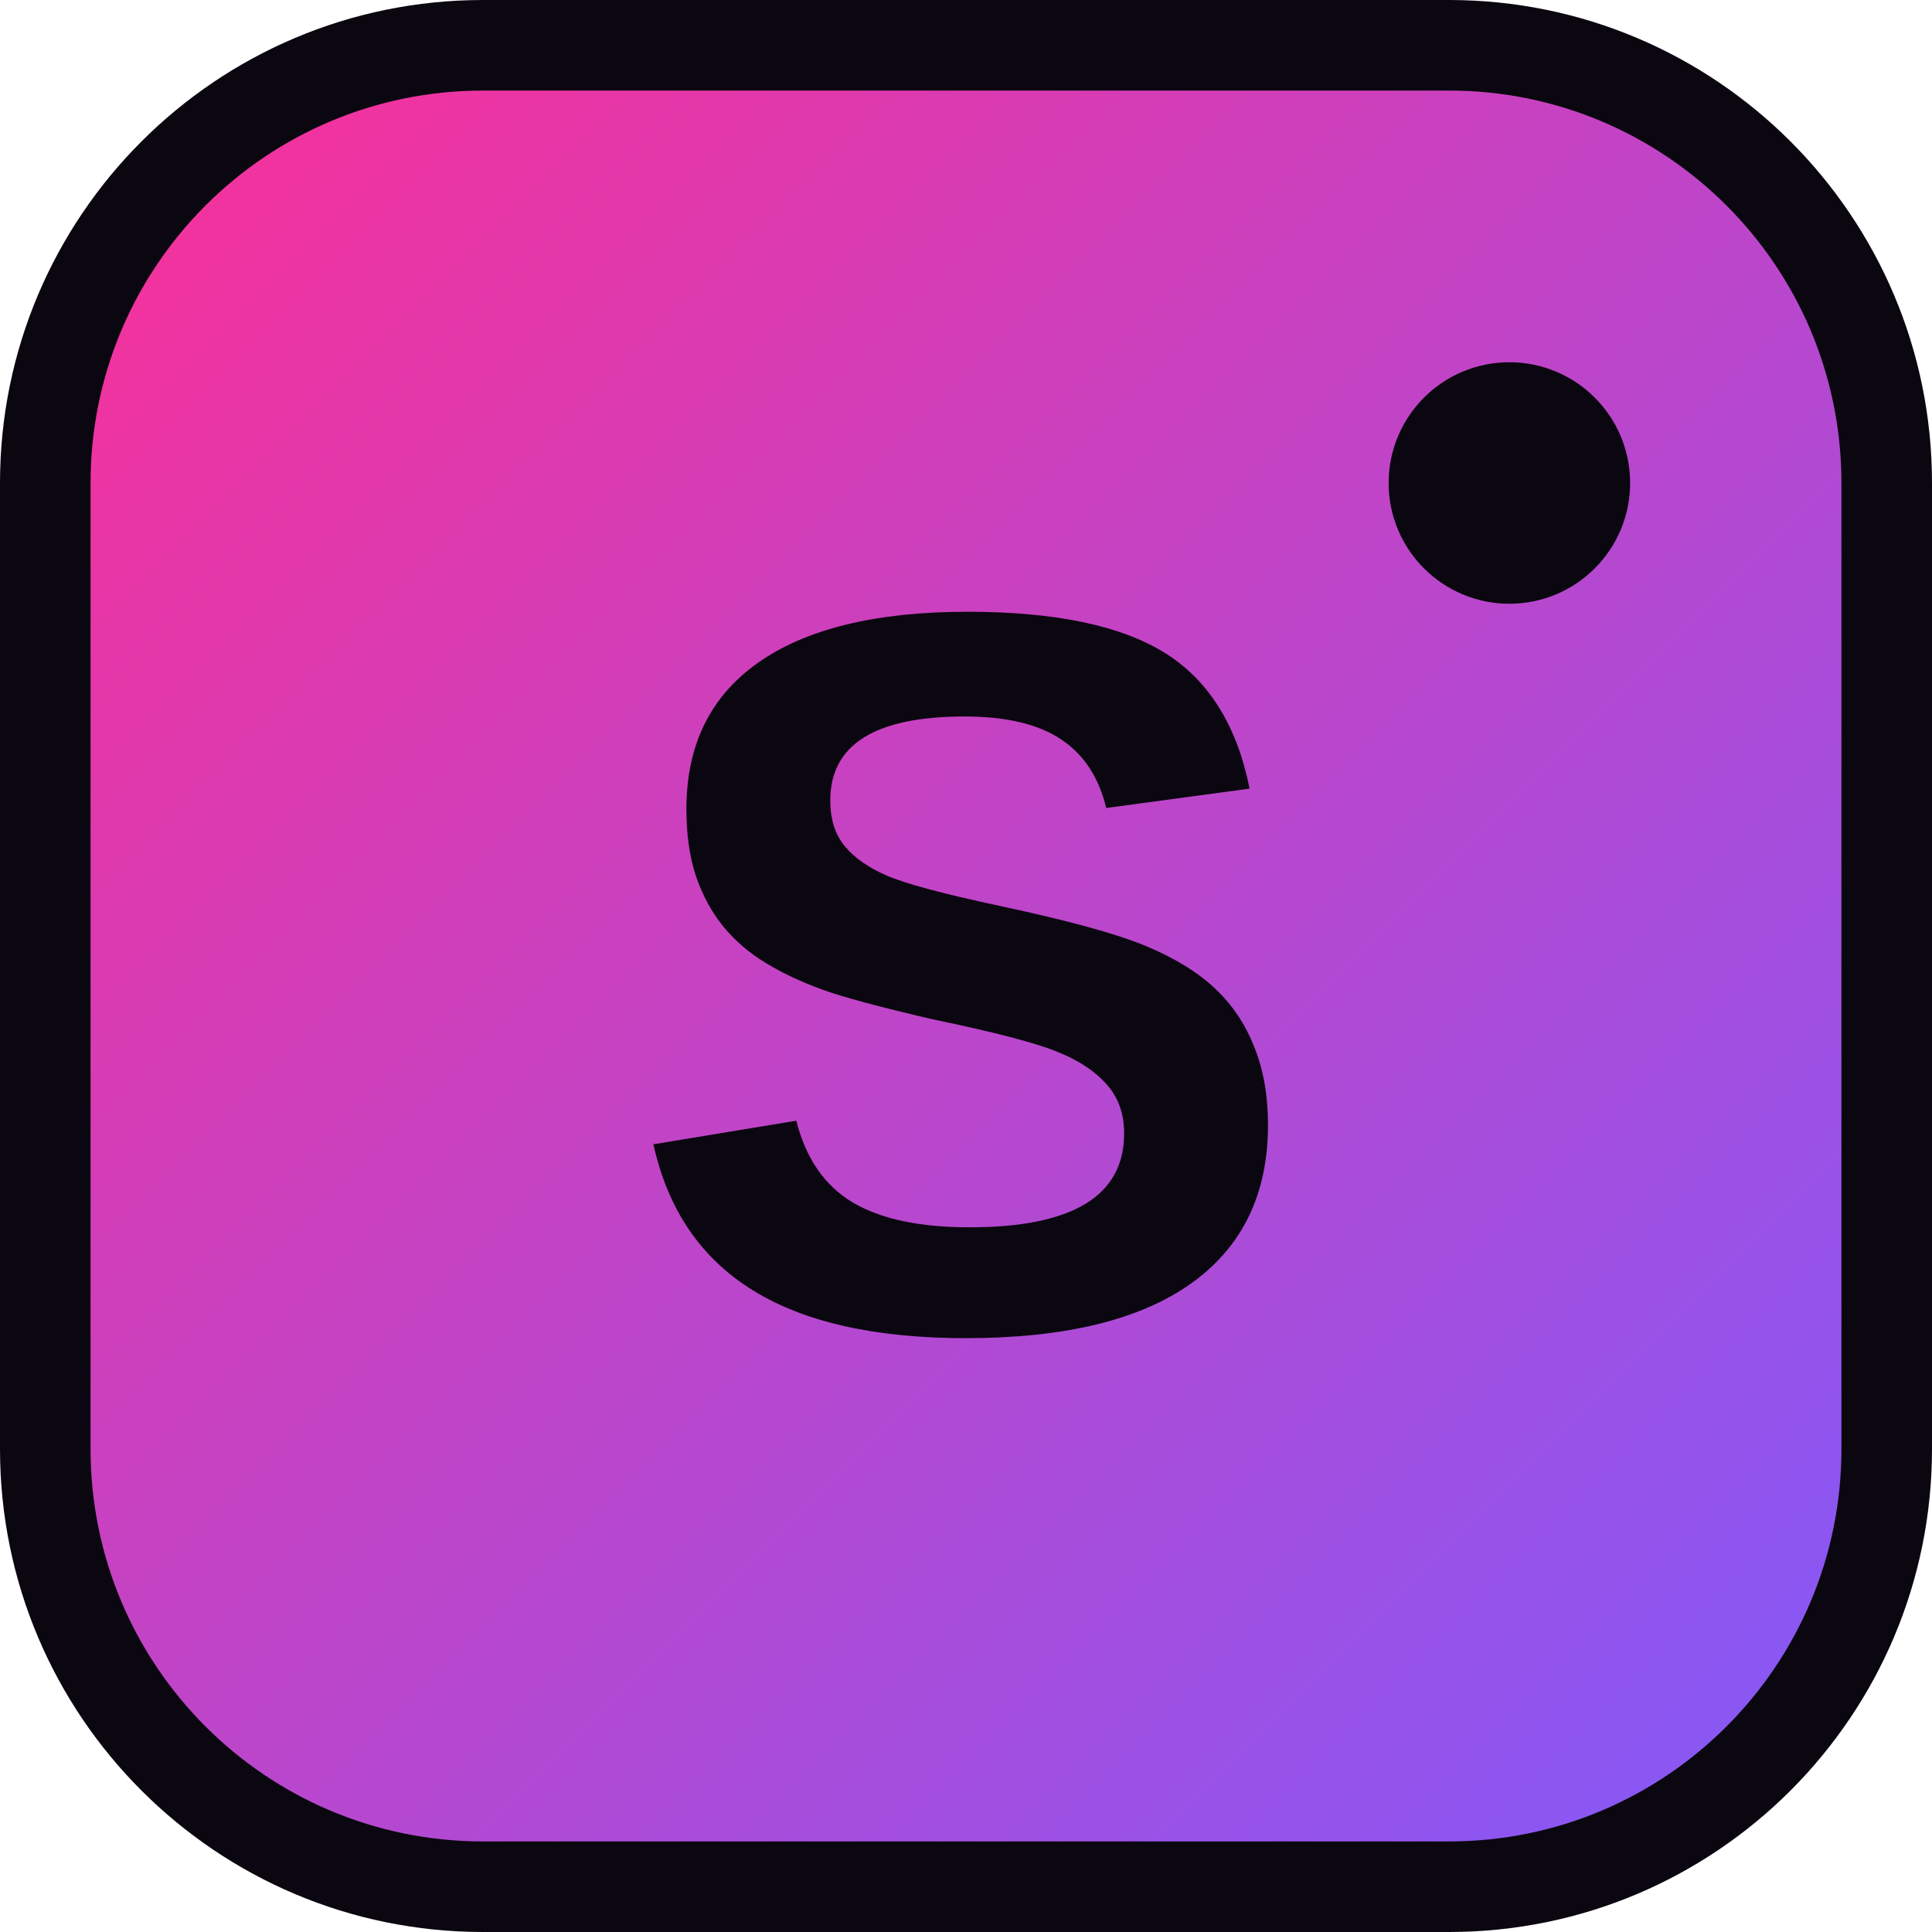
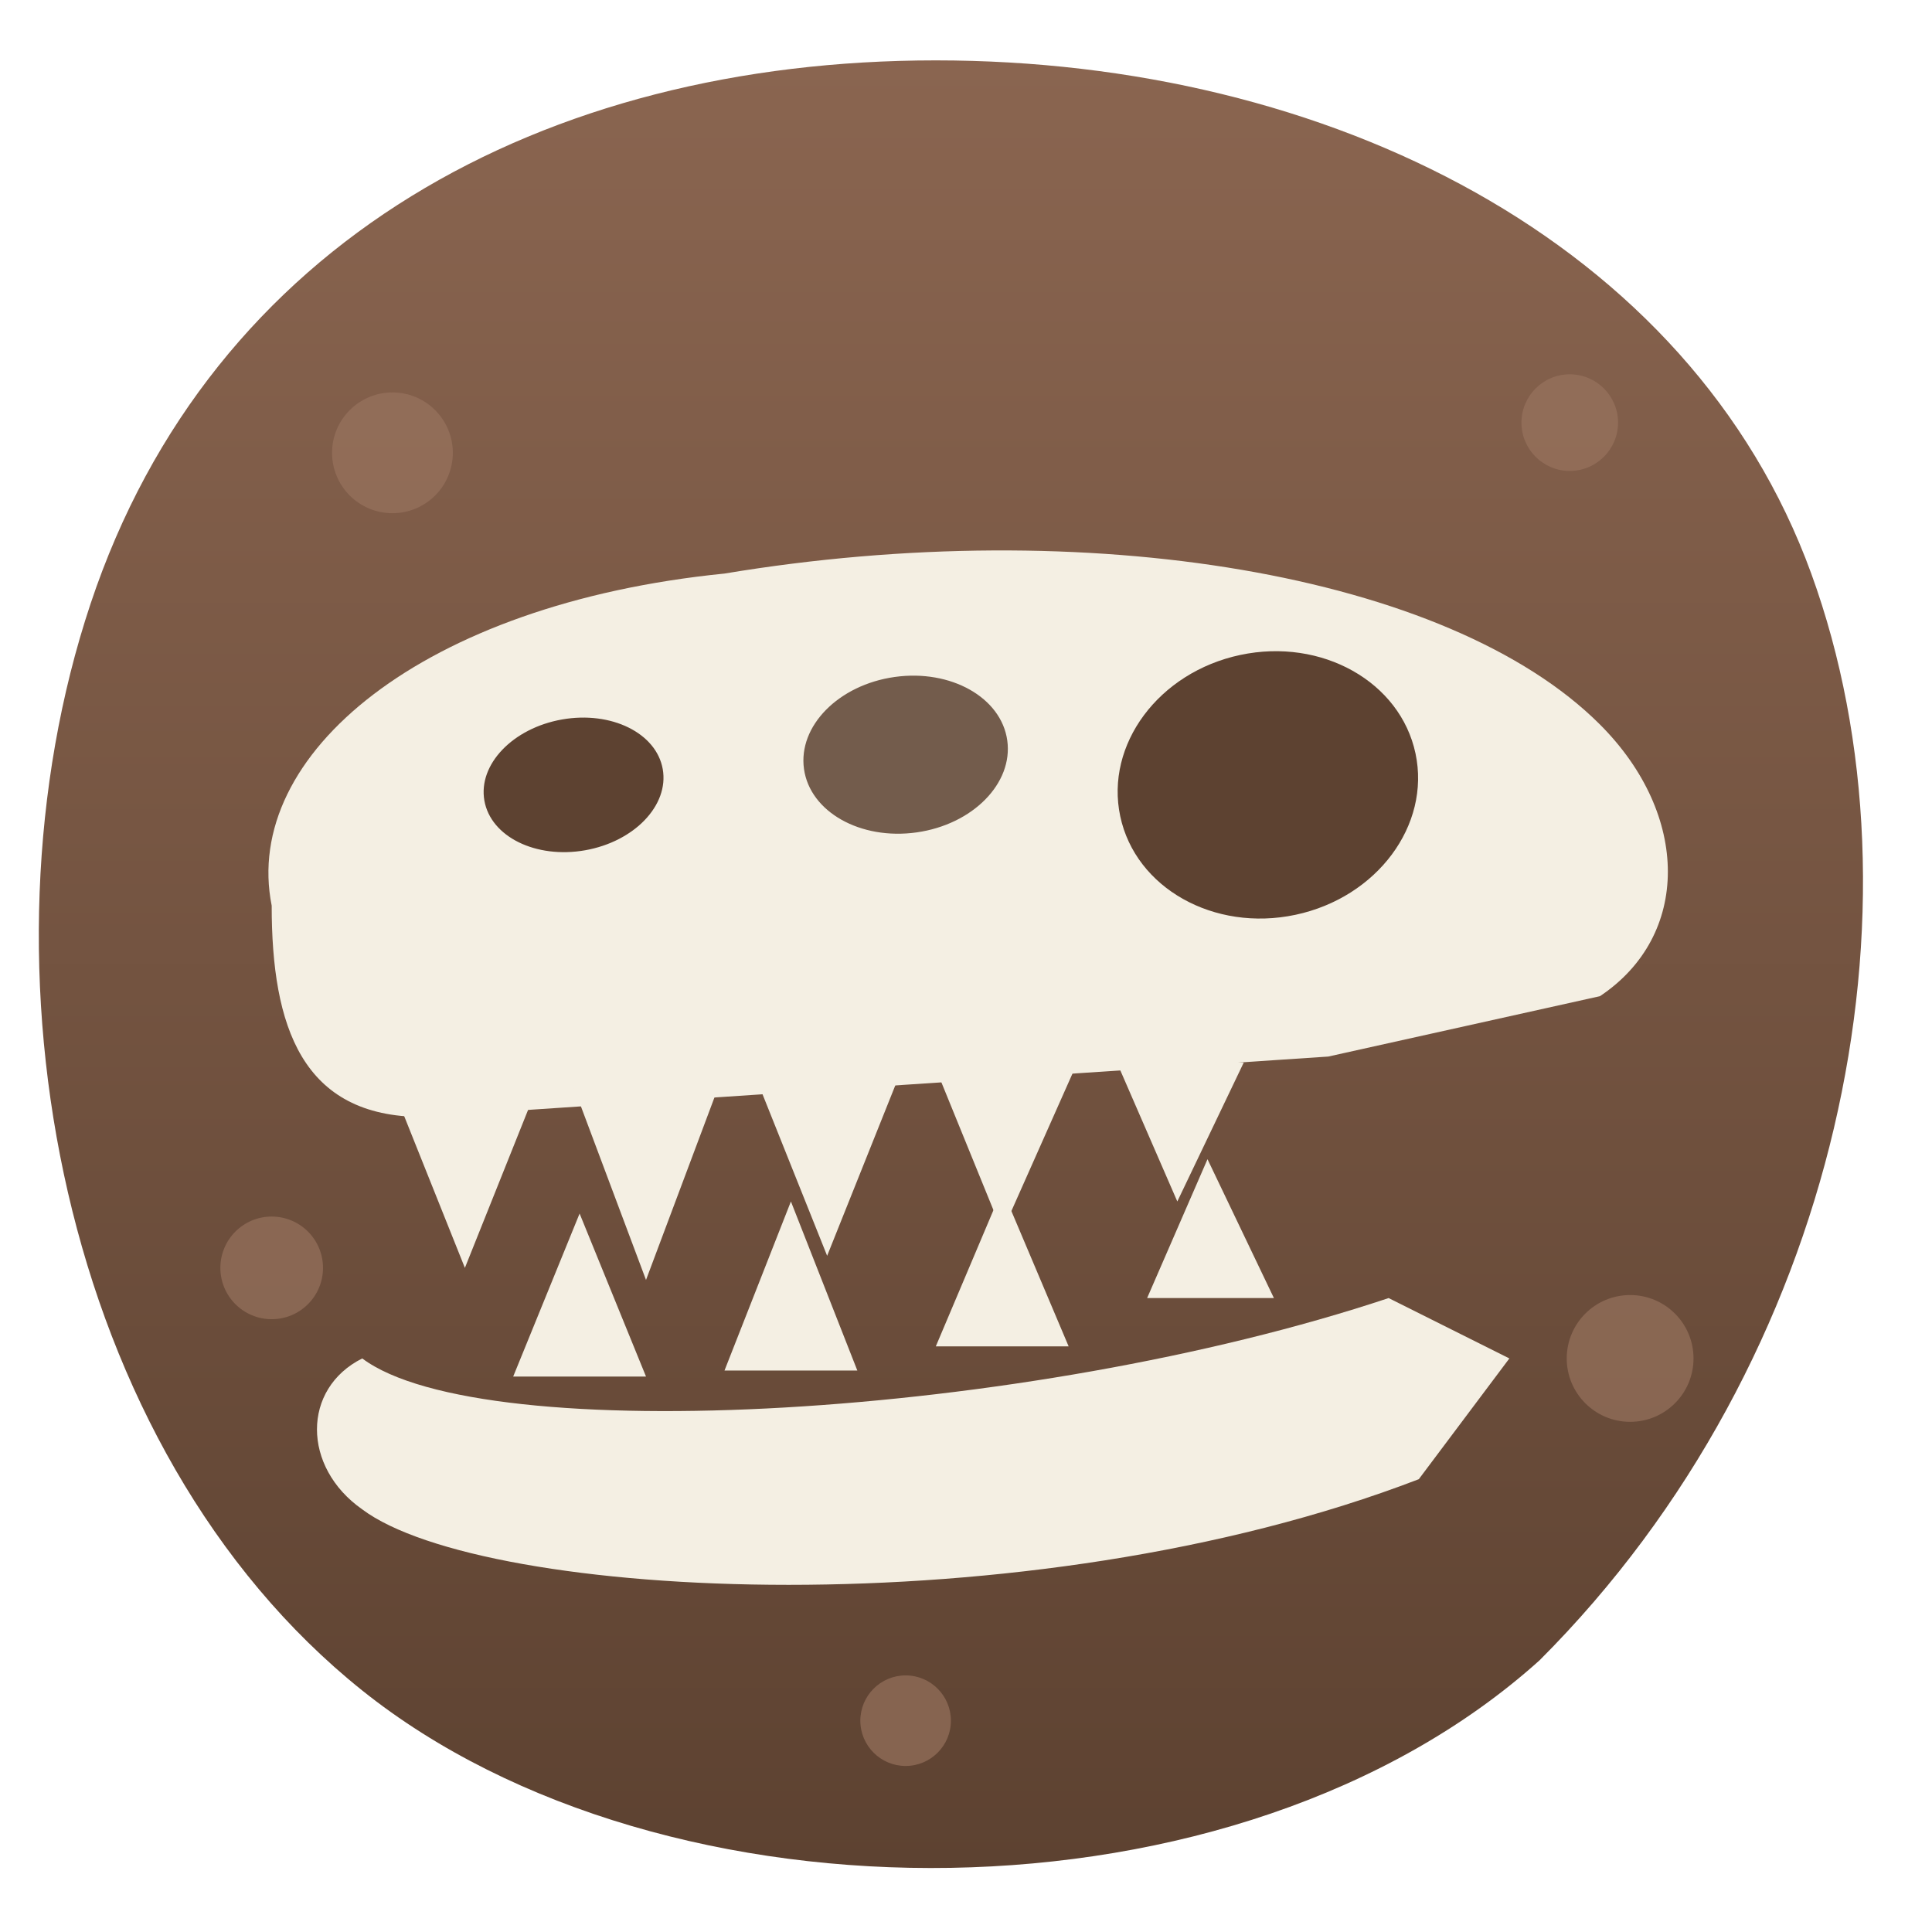
<svg xmlns="http://www.w3.org/2000/svg" viewBox="0 0 64 64" width="64" height="64">
  <defs>
-     <linearGradient id="g" x1="0" y1="0" x2="64" y2="64" gradientUnits="userSpaceOnUse">
-       <stop offset="0" stop-color="#ff2e93" />
-       <stop offset="1" stop-color="#7c5cff" />
+     <linearGradient id="rock" x1="0" y1="0" x2="0" y2="1">
+       <stop offset="0" stop-color="#8a6550" />
+       <stop offset="1" stop-color="#5d4231" />
    </linearGradient>
  </defs>
-   <rect width="64" height="64" rx="16" fill="#0b0710" />
-   <rect x="3" y="3" width="58" height="58" rx="13" fill="url(#g)" />
-   <text x="32" y="44" text-anchor="middle" font-family="Arial, sans-serif" font-weight="900" font-size="34" fill="#0b0710">S</text>
-   <circle cx="50" cy="16" r="4" fill="#0b0710" />
+   <path d="M31 2 C 44 2, 56 8, 60 19 C 64 30, 61 45, 51 55 C 41 64, 22 64, 12 56 C 2 48, -1 32, 3 20 C 7 8, 18 2, 31 2 Z" fill="url(#rock)" />
+   <g fill="#9a7460" opacity="0.65">
+     <circle cx="13" cy="15" r="2" />
+     <circle cx="52" cy="14" r="1.6" />
+     <circle cx="9" cy="42" r="1.7" />
+     <circle cx="54" cy="45" r="2.1" />
+     <circle cx="30" cy="57" r="1.5" />
+   </g>
+   <path d="M9 30 C 8 25, 14 20, 24 19 C 36 17, 48 19, 53 24 C 56 27, 56 31, 53 33            L44 35 L14 37 C 10 37, 9 34, 9 30 Z" fill="#f4efe3" />
+   <ellipse cx="42" cy="26" rx="5" ry="4.4" fill="#5d4231" transform="rotate(-12 42 26)" />
+   <ellipse cx="19" cy="26" rx="3" ry="2.2" fill="#5d4231" transform="rotate(-10 19 26)" />
+   <ellipse cx="30" cy="25" rx="3.4" ry="2.6" fill="#5d4231" opacity="0.85" transform="rotate(-8 30 25)" />
+   <g fill="#f4efe3">
+     <path d="M13 36 l2.4 6 l2.4 -6 Z" />
+     <path d="M19 36 l2.4 6.4 l2.4 -6.4 Z" />
+     <path d="M25 35.6 l2.4 6 l2.4 -6 Z" />
+     <path d="M31 35.4 l2.2 5.4 l2.4 -5.4 Z" />
+     <path d="M37 35.2 l2 4.6 l2.2 -4.6 Z" />
+   </g>
+   <path d="M12 45 C 16 48, 34 47, 46 43 L50 45 L47 49 C 34 54, 16 53, 12 50 C 10 48.6, 10 46, 12 45 Z" fill="#f4efe3" />
+   <g fill="#f4efe3">
+     <path d="M17 45.6 l2.2 -5.4 l2.2 5.4 Z" />
+     <path d="M24 45.4 l2.2 -5.6 l2.2 5.6 Z" />
+     <path d="M31 44.6 l2.2 -5.2 l2.2 5.2 Z" />
+     <path d="M38 43 l2 -4.6 l2.2 4.6 Z" />
+   </g>
</svg>
